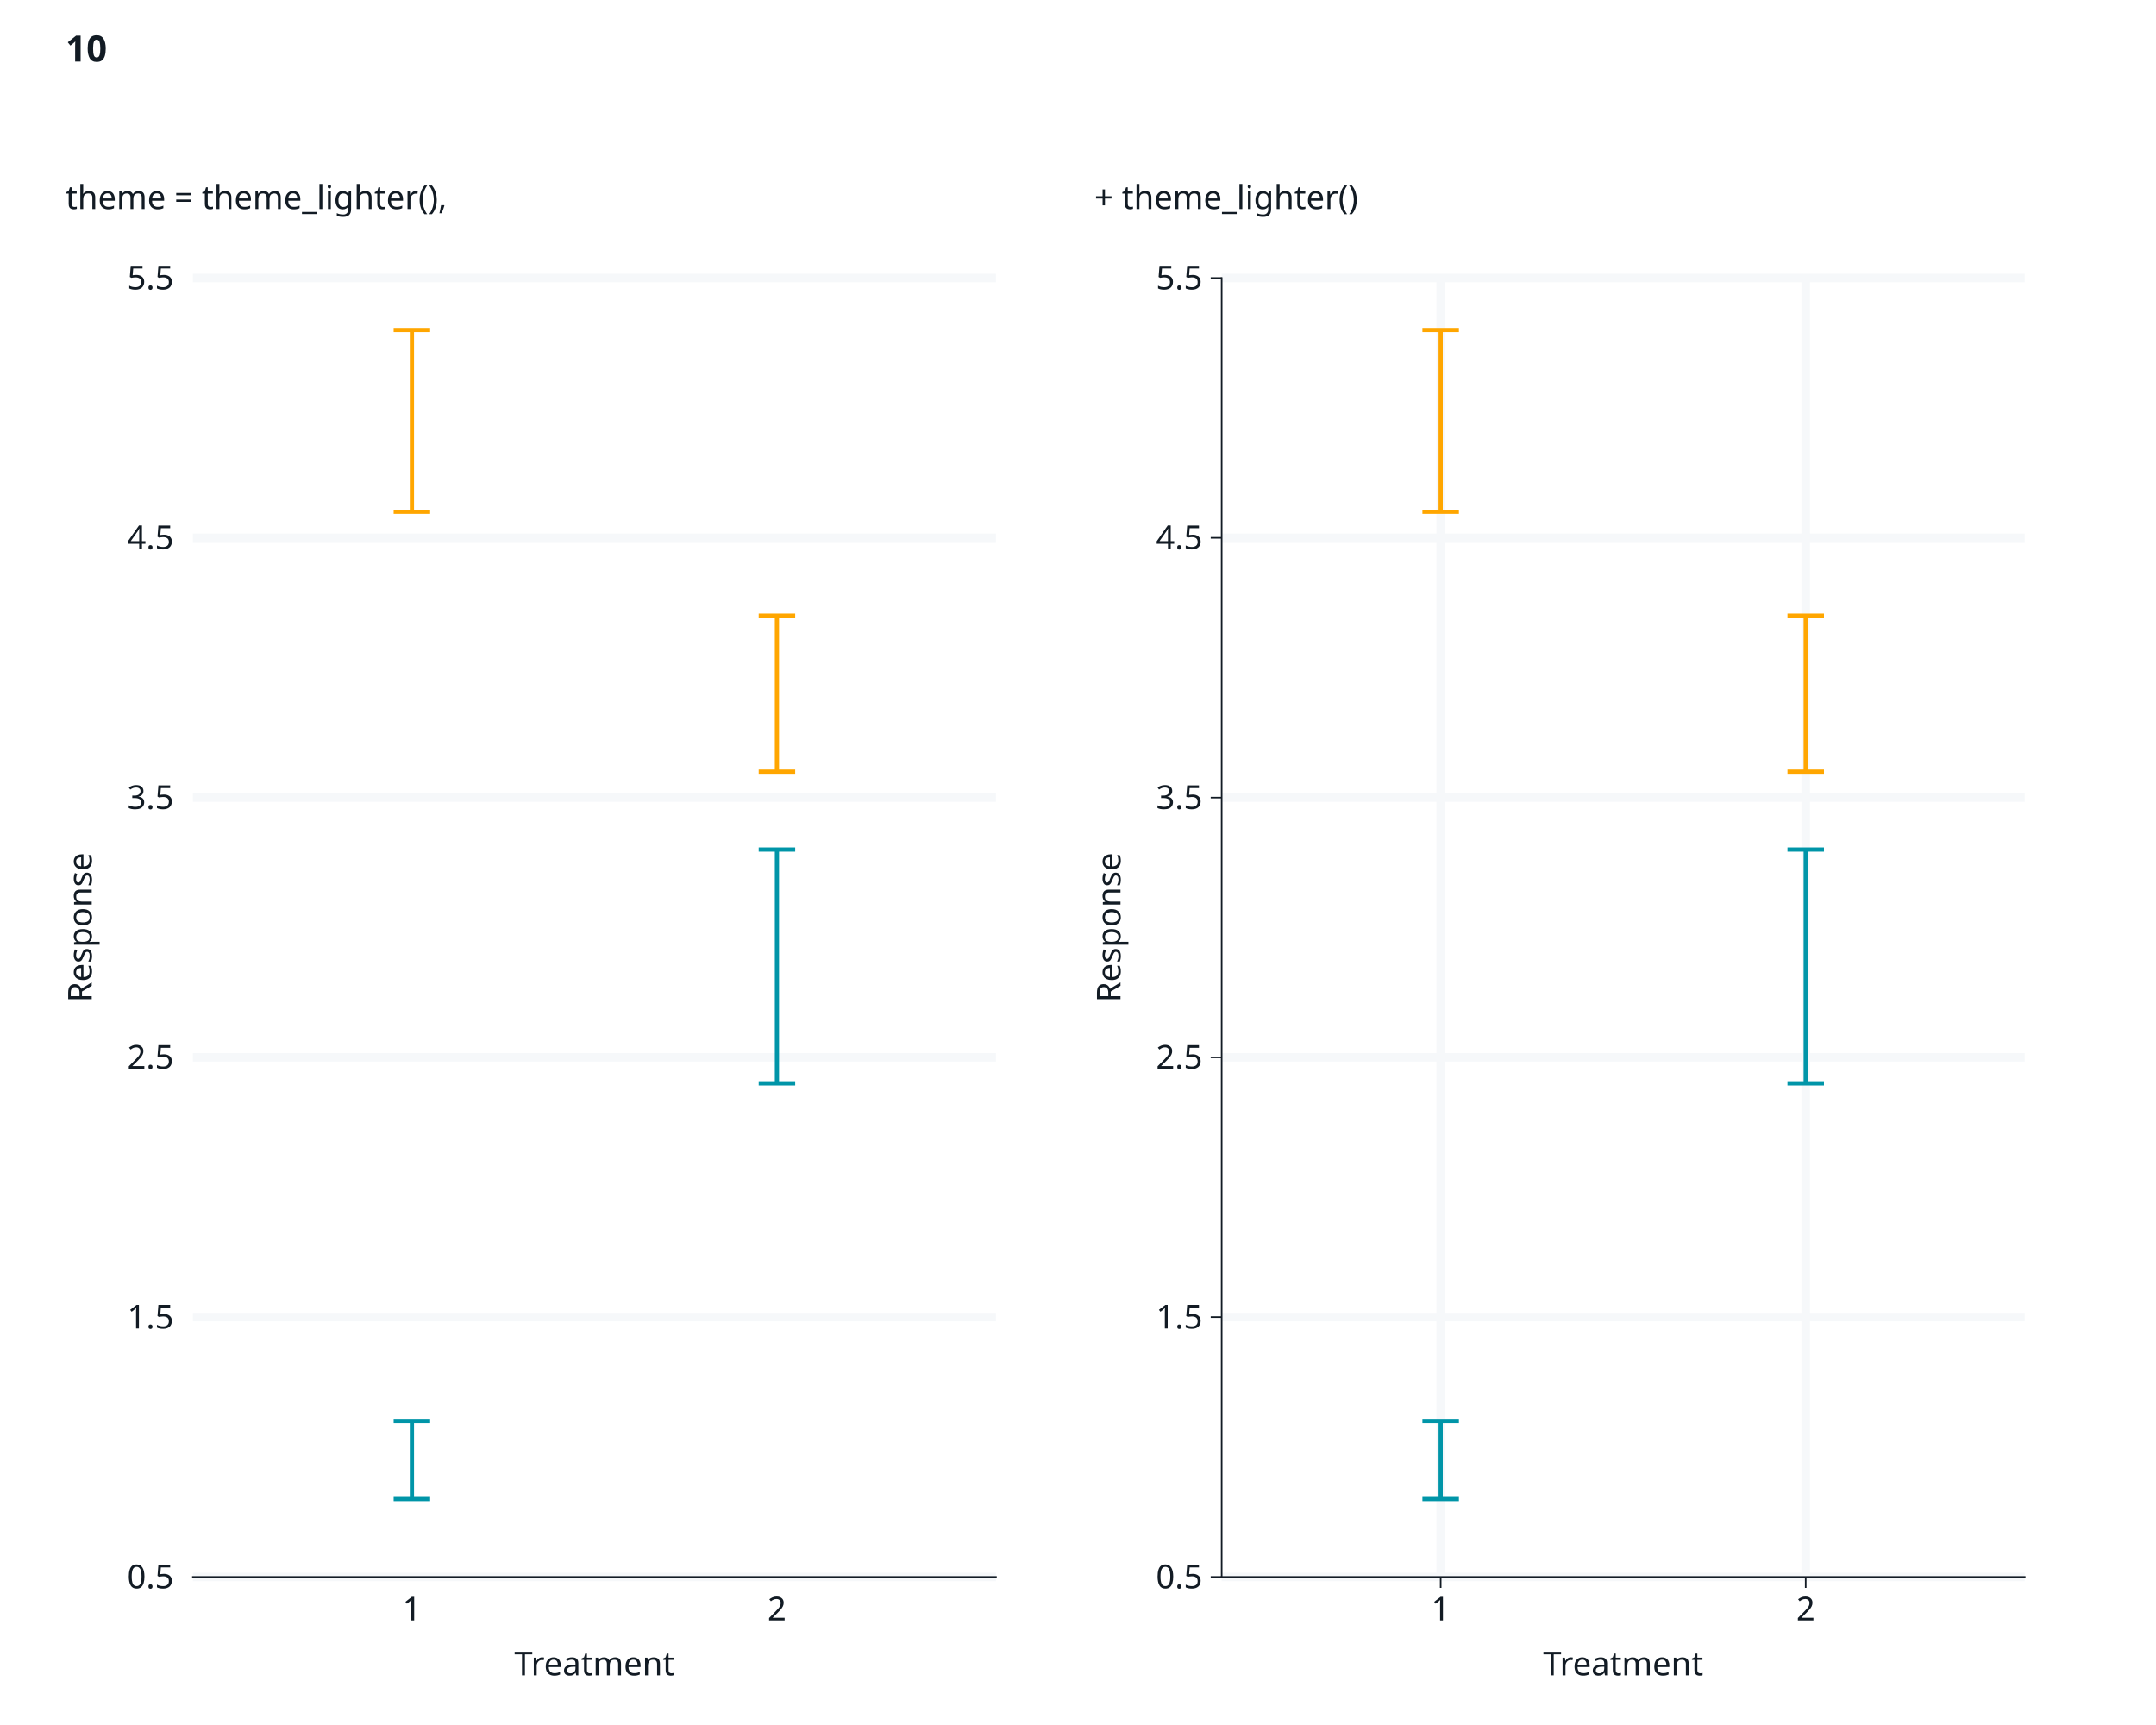
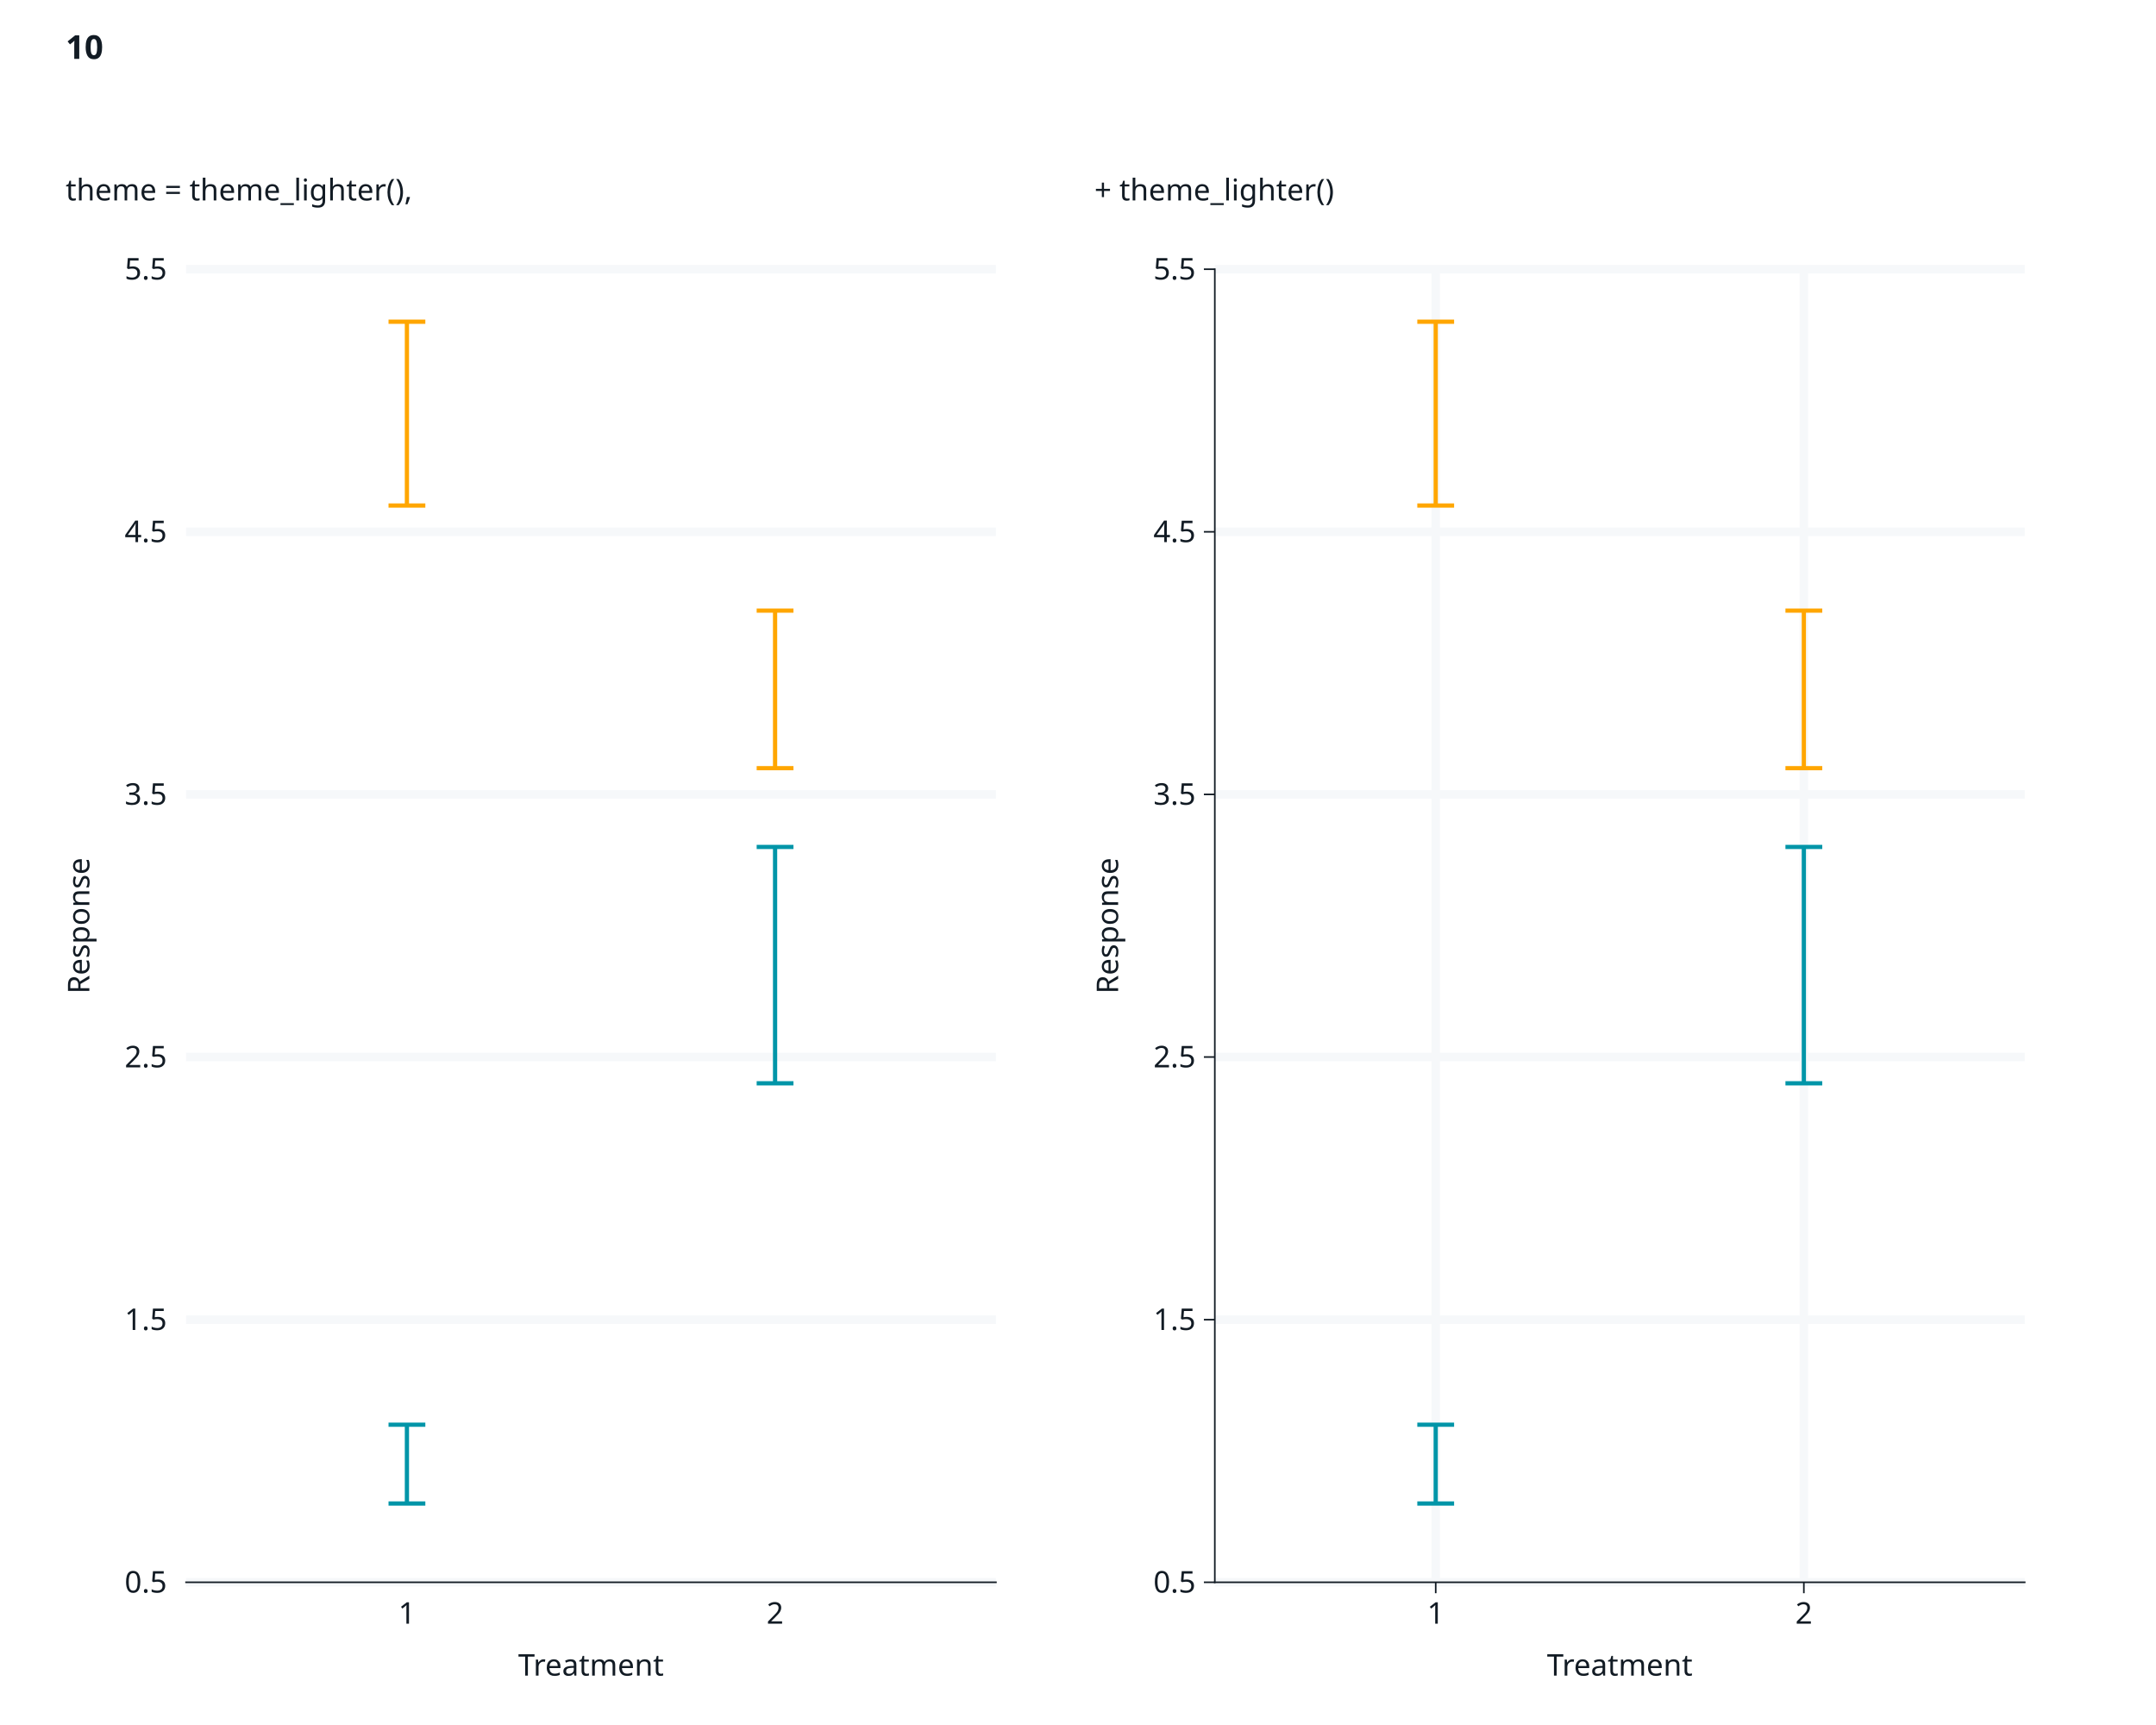
<svg xmlns="http://www.w3.org/2000/svg" class="svglite" data-engine-version="2.0" width="720.00pt" height="576.00pt" viewBox="0 0 720.00 576.00">
  <defs>
    <style type="text/css">
    .svglite line, .svglite polyline, .svglite polygon, .svglite path, .svglite rect, .svglite circle {
      fill: none;
      stroke: #000000;
      stroke-linecap: round;
      stroke-linejoin: round;
      stroke-miterlimit: 10.00;
    }
  </style>
  </defs>
  <rect width="100%" height="100%" style="stroke: none; fill: #FFFFFF;" />
  <defs>
    <clipPath id="cpMC4wMHw3MjAuMDB8MC4wMHw1NzYuMDA=">
      <rect x="0.00" y="0.00" width="720.00" height="576.00" />
    </clipPath>
  </defs>
  <g clip-path="url(#cpMC4wMHw3MjAuMDB8MC4wMHw1NzYuMDA=)">
    <rect x="0" y="0.00" width="720.00" height="576.00" style="stroke-width: 1.07; stroke: #FFFFFF; fill: #FFFFFF;" />
  </g>
  <defs>
-     <clipPath id="cpNjQuNDJ8Njc2LjE2fDkyLjg1fDUyNi41Ng==">
-       <rect x="64.42" y="92.85" width="611.75" height="433.71" />
+     <clipPath id="cpNjIuMTN8Njc2LjE2fDg5Ljg5fDUyOC4zNQ==">
+       <rect x="62.13" y="89.89" width="614.03" height="438.46" />
    </clipPath>
  </defs>
-   <g clip-path="url(#cpNjQuNDJ8Njc2LjE2fDkyLjg1fDUyNi41Ng==)">
+   <g clip-path="url(#cpNjIuMTN8Njc2LjE2fDg5Ljg5fDUyOC4zNQ==)">
</g>
  <g clip-path="url(#cpMC4wMHw3MjAuMDB8MC4wMHw1NzYuMDA=)">
</g>
  <defs>
-     <clipPath id="cpMTAuOTZ8MzU0LjUyfDQ5LjIwfDU3Mi4zOA==">
-       <rect x="10.96" y="49.20" width="343.56" height="523.19" />
+     <clipPath id="cpMTAuOTZ8MzU0LjUyfDQ4LjIxfDU3Mi4zOA==">
+       <rect x="10.96" y="48.21" width="343.56" height="524.17" />
    </clipPath>
  </defs>
-   <g clip-path="url(#cpMTAuOTZ8MzU0LjUyfDQ5LjIwfDU3Mi4zOA==)">
-     <rect x="10.96" y="49.20" width="343.56" height="523.19" style="stroke-width: 1.07; stroke: #FFFFFF; fill: #FFFFFF;" />
+   <g clip-path="url(#cpMTAuOTZ8MzU0LjUyfDQ4LjIxfDU3Mi4zOA==)">
+     <rect x="10.96" y="48.21" width="343.56" height="524.17" style="stroke-width: 1.07; stroke: #FFFFFF; fill: #FFFFFF;" />
  </g>
  <g clip-path="url(#cpMC4wMHw3MjAuMDB8MC4wMHw1NzYuMDA=)">
</g>
  <defs>
-     <clipPath id="cpMzU0LjUyfDY5OC4wOHw0OS4yMHw1NzIuMzg=">
-       <rect x="354.52" y="49.20" width="343.56" height="523.19" />
+     <clipPath id="cpMzU0LjUyfDY5OC4wOHw0OC4yMXw1NzIuMzg=">
+       <rect x="354.52" y="48.21" width="343.56" height="524.17" />
    </clipPath>
  </defs>
-   <g clip-path="url(#cpMzU0LjUyfDY5OC4wOHw0OS4yMHw1NzIuMzg=)">
-     <rect x="354.52" y="49.20" width="343.56" height="523.19" style="stroke-width: 1.07; stroke: #FFFFFF; fill: #FFFFFF;" />
+   <g clip-path="url(#cpMzU0LjUyfDY5OC4wOHw0OC4yMXw1NzIuMzg=)">
+     <rect x="354.52" y="48.21" width="343.56" height="524.17" style="stroke-width: 1.07; stroke: #FFFFFF; fill: #FFFFFF;" />
  </g>
  <g clip-path="url(#cpMC4wMHw3MjAuMDB8MC4wMHw1NzYuMDA=)">
-     <rect x="64.42" y="92.85" width="268.19" height="433.71" style="stroke-width: 1.07; stroke: #FFFFFF; fill: #FFFFFF;" />
-     <polyline points="64.42,526.56 332.60,526.56 " style="stroke-width: 2.84; stroke: #F6F8FA; stroke-linecap: butt;" />
-     <polyline points="64.42,439.82 332.60,439.82 " style="stroke-width: 2.84; stroke: #F6F8FA; stroke-linecap: butt;" />
-     <polyline points="64.42,353.07 332.60,353.07 " style="stroke-width: 2.84; stroke: #F6F8FA; stroke-linecap: butt;" />
-     <polyline points="64.42,266.33 332.60,266.33 " style="stroke-width: 2.84; stroke: #F6F8FA; stroke-linecap: butt;" />
-     <polyline points="64.42,179.59 332.60,179.59 " style="stroke-width: 2.84; stroke: #F6F8FA; stroke-linecap: butt;" />
-     <polyline points="64.42,92.85 332.60,92.85 " style="stroke-width: 2.84; stroke: #F6F8FA; stroke-linecap: butt;" />
-     <polyline points="137.56,526.56 137.56,92.85 " style="stroke-width: 2.84; stroke: none; stroke-linecap: butt;" />
-     <polyline points="259.46,526.56 259.46,92.85 " style="stroke-width: 2.84; stroke: none; stroke-linecap: butt;" />
-     <polyline points="131.46,474.51 143.65,474.51 " style="stroke-width: 1.41; stroke: #0095A8; stroke-linecap: butt;" />
-     <polyline points="137.56,474.51 137.56,500.53 " style="stroke-width: 1.41; stroke: #0095A8; stroke-linecap: butt;" />
-     <polyline points="131.46,500.53 143.65,500.53 " style="stroke-width: 1.41; stroke: #0095A8; stroke-linecap: butt;" />
-     <polyline points="131.46,110.20 143.65,110.20 " style="stroke-width: 1.41; stroke: #FFA600; stroke-linecap: butt;" />
-     <polyline points="137.56,110.20 137.56,170.91 " style="stroke-width: 1.41; stroke: #FFA600; stroke-linecap: butt;" />
-     <polyline points="131.46,170.91 143.65,170.91 " style="stroke-width: 1.41; stroke: #FFA600; stroke-linecap: butt;" />
-     <polyline points="253.37,283.68 265.56,283.68 " style="stroke-width: 1.41; stroke: #0095A8; stroke-linecap: butt;" />
-     <polyline points="259.46,283.68 259.46,361.75 " style="stroke-width: 1.41; stroke: #0095A8; stroke-linecap: butt;" />
-     <polyline points="253.37,361.75 265.56,361.75 " style="stroke-width: 1.41; stroke: #0095A8; stroke-linecap: butt;" />
-     <polyline points="253.37,205.61 265.56,205.61 " style="stroke-width: 1.41; stroke: #FFA600; stroke-linecap: butt;" />
-     <polyline points="259.46,205.61 259.46,257.66 " style="stroke-width: 1.41; stroke: #FFA600; stroke-linecap: butt;" />
-     <polyline points="253.37,257.66 265.56,257.66 " style="stroke-width: 1.41; stroke: #FFA600; stroke-linecap: butt;" />
-     <polyline points="64.42,526.56 64.42,92.85 " style="stroke-width: 0.53; stroke: none; stroke-linecap: square;" />
-     <text x="58.02" y="530.34" text-anchor="end" style="font-size: 11.00px; fill: #121B24; font-family: sans;" textLength="15.29px" lengthAdjust="spacingAndGlyphs">0.5</text>
-     <text x="58.02" y="443.60" text-anchor="end" style="font-size: 11.00px; fill: #121B24; font-family: sans;" textLength="15.29px" lengthAdjust="spacingAndGlyphs">1.5</text>
-     <text x="58.02" y="356.86" text-anchor="end" style="font-size: 11.00px; fill: #121B24; font-family: sans;" textLength="15.29px" lengthAdjust="spacingAndGlyphs">2.5</text>
-     <text x="58.02" y="270.12" text-anchor="end" style="font-size: 11.00px; fill: #121B24; font-family: sans;" textLength="15.29px" lengthAdjust="spacingAndGlyphs">3.5</text>
-     <text x="58.02" y="183.37" text-anchor="end" style="font-size: 11.00px; fill: #121B24; font-family: sans;" textLength="15.29px" lengthAdjust="spacingAndGlyphs">4.5</text>
-     <text x="58.02" y="96.63" text-anchor="end" style="font-size: 11.00px; fill: #121B24; font-family: sans;" textLength="15.29px" lengthAdjust="spacingAndGlyphs">5.5</text>
-     <polyline points="60.76,526.56 64.42,526.56 " style="stroke-width: 0.53; stroke: none; stroke-linecap: butt;" />
-     <polyline points="60.76,439.82 64.42,439.82 " style="stroke-width: 0.53; stroke: none; stroke-linecap: butt;" />
-     <polyline points="60.76,353.07 64.42,353.07 " style="stroke-width: 0.53; stroke: none; stroke-linecap: butt;" />
-     <polyline points="60.76,266.33 64.42,266.33 " style="stroke-width: 0.53; stroke: none; stroke-linecap: butt;" />
-     <polyline points="60.76,179.59 64.42,179.59 " style="stroke-width: 0.53; stroke: none; stroke-linecap: butt;" />
-     <polyline points="60.76,92.85 64.42,92.85 " style="stroke-width: 0.53; stroke: none; stroke-linecap: butt;" />
-     <polyline points="64.42,526.56 332.60,526.56 " style="stroke-width: 0.53; stroke: #121B24; stroke-linecap: square;" />
-     <polyline points="137.56,530.21 137.56,526.56 " style="stroke-width: 0.53; stroke: none; stroke-linecap: butt;" />
-     <polyline points="259.46,530.21 259.46,526.56 " style="stroke-width: 0.53; stroke: none; stroke-linecap: butt;" />
-     <text x="137.56" y="541.07" text-anchor="middle" style="font-size: 11.00px; fill: #121B24; font-family: sans;" textLength="6.12px" lengthAdjust="spacingAndGlyphs">1</text>
-     <text x="259.46" y="541.07" text-anchor="middle" style="font-size: 11.00px; fill: #121B24; font-family: sans;" textLength="6.12px" lengthAdjust="spacingAndGlyphs">2</text>
-     <text x="198.51" y="559.41" text-anchor="middle" style="font-size: 11.00px; fill: #121B24; font-family: sans;" textLength="50.13px" lengthAdjust="spacingAndGlyphs">Treatment</text>
-     <text transform="translate(30.63,309.70) rotate(-90)" text-anchor="middle" style="font-size: 11.00px; fill: #121B24; font-family: sans;" textLength="49.55px" lengthAdjust="spacingAndGlyphs">Response</text>
-     <text x="21.92" y="57.91" style="font-size: 11.00px; fill: #121B24; font-family: sans;" textLength="0.00px" lengthAdjust="spacingAndGlyphs" />
-     <text x="21.92" y="69.79" style="font-size: 11.00px; fill: #121B24; font-family: sans;" textLength="120.15px" lengthAdjust="spacingAndGlyphs">theme = theme_lighter(),</text>
-     <rect x="407.98" y="92.85" width="268.19" height="433.71" style="stroke-width: 1.07; stroke: #FFFFFF; fill: #FFFFFF;" />
-     <polyline points="407.98,526.56 676.16,526.56 " style="stroke-width: 2.84; stroke: #F6F8FA; stroke-linecap: butt;" />
-     <polyline points="407.98,439.82 676.16,439.82 " style="stroke-width: 2.84; stroke: #F6F8FA; stroke-linecap: butt;" />
-     <polyline points="407.98,353.07 676.16,353.07 " style="stroke-width: 2.84; stroke: #F6F8FA; stroke-linecap: butt;" />
-     <polyline points="407.98,266.33 676.16,266.33 " style="stroke-width: 2.84; stroke: #F6F8FA; stroke-linecap: butt;" />
-     <polyline points="407.98,179.59 676.16,179.59 " style="stroke-width: 2.84; stroke: #F6F8FA; stroke-linecap: butt;" />
-     <polyline points="407.98,92.85 676.16,92.85 " style="stroke-width: 2.84; stroke: #F6F8FA; stroke-linecap: butt;" />
-     <polyline points="481.12,526.56 481.12,92.85 " style="stroke-width: 2.84; stroke: #F6F8FA; stroke-linecap: butt;" />
-     <polyline points="603.02,526.56 603.02,92.85 " style="stroke-width: 2.84; stroke: #F6F8FA; stroke-linecap: butt;" />
-     <polyline points="475.02,474.51 487.21,474.51 " style="stroke-width: 1.41; stroke: #0095A8; stroke-linecap: butt;" />
-     <polyline points="481.12,474.51 481.12,500.53 " style="stroke-width: 1.41; stroke: #0095A8; stroke-linecap: butt;" />
-     <polyline points="475.02,500.53 487.21,500.53 " style="stroke-width: 1.41; stroke: #0095A8; stroke-linecap: butt;" />
-     <polyline points="475.02,110.20 487.21,110.20 " style="stroke-width: 1.41; stroke: #FFA600; stroke-linecap: butt;" />
-     <polyline points="481.12,110.20 481.12,170.91 " style="stroke-width: 1.41; stroke: #FFA600; stroke-linecap: butt;" />
-     <polyline points="475.02,170.91 487.21,170.91 " style="stroke-width: 1.41; stroke: #FFA600; stroke-linecap: butt;" />
-     <polyline points="596.93,283.68 609.12,283.68 " style="stroke-width: 1.41; stroke: #0095A8; stroke-linecap: butt;" />
-     <polyline points="603.02,283.68 603.02,361.75 " style="stroke-width: 1.41; stroke: #0095A8; stroke-linecap: butt;" />
-     <polyline points="596.93,361.75 609.12,361.75 " style="stroke-width: 1.41; stroke: #0095A8; stroke-linecap: butt;" />
-     <polyline points="596.93,205.61 609.12,205.61 " style="stroke-width: 1.41; stroke: #FFA600; stroke-linecap: butt;" />
-     <polyline points="603.02,205.61 603.02,257.66 " style="stroke-width: 1.41; stroke: #FFA600; stroke-linecap: butt;" />
-     <polyline points="596.93,257.66 609.12,257.66 " style="stroke-width: 1.41; stroke: #FFA600; stroke-linecap: butt;" />
-     <polyline points="407.98,526.56 407.98,92.85 " style="stroke-width: 0.53; stroke: #121B24; stroke-linecap: square;" />
-     <text x="401.58" y="530.34" text-anchor="end" style="font-size: 11.00px; fill: #121B24; font-family: sans;" textLength="15.29px" lengthAdjust="spacingAndGlyphs">0.5</text>
-     <text x="401.58" y="443.60" text-anchor="end" style="font-size: 11.00px; fill: #121B24; font-family: sans;" textLength="15.29px" lengthAdjust="spacingAndGlyphs">1.5</text>
-     <text x="401.58" y="356.86" text-anchor="end" style="font-size: 11.00px; fill: #121B24; font-family: sans;" textLength="15.29px" lengthAdjust="spacingAndGlyphs">2.5</text>
-     <text x="401.58" y="270.12" text-anchor="end" style="font-size: 11.00px; fill: #121B24; font-family: sans;" textLength="15.29px" lengthAdjust="spacingAndGlyphs">3.5</text>
-     <text x="401.58" y="183.37" text-anchor="end" style="font-size: 11.00px; fill: #121B24; font-family: sans;" textLength="15.29px" lengthAdjust="spacingAndGlyphs">4.5</text>
-     <text x="401.58" y="96.63" text-anchor="end" style="font-size: 11.00px; fill: #121B24; font-family: sans;" textLength="15.29px" lengthAdjust="spacingAndGlyphs">5.5</text>
-     <polyline points="404.32,526.56 407.98,526.56 " style="stroke-width: 0.53; stroke: #121B24; stroke-linecap: butt;" />
-     <polyline points="404.32,439.82 407.98,439.82 " style="stroke-width: 0.53; stroke: #121B24; stroke-linecap: butt;" />
-     <polyline points="404.32,353.07 407.98,353.07 " style="stroke-width: 0.53; stroke: #121B24; stroke-linecap: butt;" />
-     <polyline points="404.32,266.33 407.98,266.33 " style="stroke-width: 0.53; stroke: #121B24; stroke-linecap: butt;" />
-     <polyline points="404.32,179.59 407.98,179.59 " style="stroke-width: 0.53; stroke: #121B24; stroke-linecap: butt;" />
-     <polyline points="404.32,92.85 407.98,92.85 " style="stroke-width: 0.53; stroke: #121B24; stroke-linecap: butt;" />
-     <polyline points="407.98,526.56 676.16,526.56 " style="stroke-width: 0.53; stroke: #121B24; stroke-linecap: square;" />
-     <polyline points="481.12,530.21 481.12,526.56 " style="stroke-width: 0.53; stroke: #121B24; stroke-linecap: butt;" />
-     <polyline points="603.02,530.21 603.02,526.56 " style="stroke-width: 0.53; stroke: #121B24; stroke-linecap: butt;" />
-     <text x="481.12" y="541.07" text-anchor="middle" style="font-size: 11.00px; fill: #121B24; font-family: sans;" textLength="6.12px" lengthAdjust="spacingAndGlyphs">1</text>
-     <text x="603.02" y="541.07" text-anchor="middle" style="font-size: 11.00px; fill: #121B24; font-family: sans;" textLength="6.12px" lengthAdjust="spacingAndGlyphs">2</text>
-     <text x="542.07" y="559.41" text-anchor="middle" style="font-size: 11.00px; fill: #121B24; font-family: sans;" textLength="50.13px" lengthAdjust="spacingAndGlyphs">Treatment</text>
-     <text transform="translate(374.19,309.70) rotate(-90)" text-anchor="middle" style="font-size: 11.00px; fill: #121B24; font-family: sans;" textLength="49.55px" lengthAdjust="spacingAndGlyphs">Response</text>
-     <text x="365.48" y="57.91" style="font-size: 11.00px; fill: #121B24; font-family: sans;" textLength="0.00px" lengthAdjust="spacingAndGlyphs" />
-     <text x="365.48" y="69.79" style="font-size: 11.00px; fill: #121B24; font-family: sans;" textLength="83.46px" lengthAdjust="spacingAndGlyphs">+ theme_lighter()</text>
-     <text x="21.92" y="20.54" style="font-size: 12.10px; font-weight: bold; fill: #121B24; font-family: sans;" textLength="13.46px" lengthAdjust="spacingAndGlyphs">10</text>
+     <rect x="62.13" y="89.89" width="270.47" height="438.46" style="stroke-width: 1.07; stroke: #FFFFFF; fill: #FFFFFF;" />
+     <polyline points="62.13,528.35 332.60,528.35 " style="stroke-width: 2.84; stroke: #F6F8FA; stroke-linecap: butt;" />
+     <polyline points="62.13,440.66 332.60,440.66 " style="stroke-width: 2.84; stroke: #F6F8FA; stroke-linecap: butt;" />
+     <polyline points="62.13,352.96 332.60,352.96 " style="stroke-width: 2.84; stroke: #F6F8FA; stroke-linecap: butt;" />
+     <polyline points="62.13,265.27 332.60,265.27 " style="stroke-width: 2.84; stroke: #F6F8FA; stroke-linecap: butt;" />
+     <polyline points="62.13,177.58 332.60,177.58 " style="stroke-width: 2.84; stroke: #F6F8FA; stroke-linecap: butt;" />
+     <polyline points="62.13,89.89 332.60,89.89 " style="stroke-width: 2.84; stroke: #F6F8FA; stroke-linecap: butt;" />
+     <polyline points="135.89,528.35 135.89,89.89 " style="stroke-width: 2.84; stroke: none; stroke-linecap: butt;" />
+     <polyline points="258.84,528.35 258.84,89.89 " style="stroke-width: 2.84; stroke: none; stroke-linecap: butt;" />
+     <polyline points="129.75,475.73 142.04,475.73 " style="stroke-width: 1.41; stroke: #0095A8; stroke-linecap: butt;" />
+     <polyline points="135.89,475.73 135.89,502.04 " style="stroke-width: 1.41; stroke: #0095A8; stroke-linecap: butt;" />
+     <polyline points="129.75,502.04 142.04,502.04 " style="stroke-width: 1.41; stroke: #0095A8; stroke-linecap: butt;" />
+     <polyline points="129.75,107.42 142.04,107.42 " style="stroke-width: 1.41; stroke: #FFA600; stroke-linecap: butt;" />
+     <polyline points="135.89,107.42 135.89,168.81 " style="stroke-width: 1.41; stroke: #FFA600; stroke-linecap: butt;" />
+     <polyline points="129.75,168.81 142.04,168.81 " style="stroke-width: 1.41; stroke: #FFA600; stroke-linecap: butt;" />
+     <polyline points="252.69,282.81 264.98,282.81 " style="stroke-width: 1.41; stroke: #0095A8; stroke-linecap: butt;" />
+     <polyline points="258.84,282.81 258.84,361.73 " style="stroke-width: 1.41; stroke: #0095A8; stroke-linecap: butt;" />
+     <polyline points="252.69,361.73 264.98,361.73 " style="stroke-width: 1.41; stroke: #0095A8; stroke-linecap: butt;" />
+     <polyline points="252.69,203.89 264.98,203.89 " style="stroke-width: 1.41; stroke: #FFA600; stroke-linecap: butt;" />
+     <polyline points="258.84,203.89 258.84,256.50 " style="stroke-width: 1.41; stroke: #FFA600; stroke-linecap: butt;" />
+     <polyline points="252.69,256.50 264.98,256.50 " style="stroke-width: 1.41; stroke: #FFA600; stroke-linecap: butt;" />
+     <polyline points="62.13,528.35 62.13,89.89 " style="stroke-width: 0.53; stroke: none; stroke-linecap: square;" />
+     <text x="55.74" y="531.79" text-anchor="end" style="font-size: 10.00px; fill: #121B24; font-family: sans;" textLength="13.90px" lengthAdjust="spacingAndGlyphs">0.5</text>
+     <text x="55.74" y="444.10" text-anchor="end" style="font-size: 10.00px; fill: #121B24; font-family: sans;" textLength="13.90px" lengthAdjust="spacingAndGlyphs">1.5</text>
+     <text x="55.74" y="356.40" text-anchor="end" style="font-size: 10.00px; fill: #121B24; font-family: sans;" textLength="13.90px" lengthAdjust="spacingAndGlyphs">2.5</text>
+     <text x="55.74" y="268.71" text-anchor="end" style="font-size: 10.00px; fill: #121B24; font-family: sans;" textLength="13.90px" lengthAdjust="spacingAndGlyphs">3.5</text>
+     <text x="55.74" y="181.02" text-anchor="end" style="font-size: 10.00px; fill: #121B24; font-family: sans;" textLength="13.90px" lengthAdjust="spacingAndGlyphs">4.5</text>
+     <text x="55.74" y="93.33" text-anchor="end" style="font-size: 10.00px; fill: #121B24; font-family: sans;" textLength="13.90px" lengthAdjust="spacingAndGlyphs">5.5</text>
+     <polyline points="58.48,528.35 62.13,528.35 " style="stroke-width: 0.53; stroke: none; stroke-linecap: butt;" />
+     <polyline points="58.48,440.66 62.13,440.66 " style="stroke-width: 0.53; stroke: none; stroke-linecap: butt;" />
+     <polyline points="58.48,352.96 62.13,352.96 " style="stroke-width: 0.53; stroke: none; stroke-linecap: butt;" />
+     <polyline points="58.48,265.27 62.13,265.27 " style="stroke-width: 0.53; stroke: none; stroke-linecap: butt;" />
+     <polyline points="58.48,177.58 62.13,177.58 " style="stroke-width: 0.53; stroke: none; stroke-linecap: butt;" />
+     <polyline points="58.48,89.89 62.13,89.89 " style="stroke-width: 0.53; stroke: none; stroke-linecap: butt;" />
+     <polyline points="62.13,528.35 332.60,528.35 " style="stroke-width: 0.53; stroke: #121B24; stroke-linecap: square;" />
+     <polyline points="135.89,532.00 135.89,528.35 " style="stroke-width: 0.53; stroke: none; stroke-linecap: butt;" />
+     <polyline points="258.84,532.00 258.84,528.35 " style="stroke-width: 0.53; stroke: none; stroke-linecap: butt;" />
+     <text x="135.89" y="542.17" text-anchor="middle" style="font-size: 10.00px; fill: #121B24; font-family: sans;" textLength="5.56px" lengthAdjust="spacingAndGlyphs">1</text>
+     <text x="258.84" y="542.17" text-anchor="middle" style="font-size: 10.00px; fill: #121B24; font-family: sans;" textLength="5.56px" lengthAdjust="spacingAndGlyphs">2</text>
+     <text x="197.37" y="559.51" text-anchor="middle" style="font-size: 10.00px; fill: #121B24; font-family: sans;" textLength="45.58px" lengthAdjust="spacingAndGlyphs">Treatment</text>
+     <text transform="translate(29.84,309.12) rotate(-90)" text-anchor="middle" style="font-size: 10.00px; fill: #121B24; font-family: sans;" textLength="45.04px" lengthAdjust="spacingAndGlyphs">Response</text>
+     <text x="21.92" y="56.13" style="font-size: 10.00px; fill: #121B24; font-family: sans;" textLength="0.00px" lengthAdjust="spacingAndGlyphs" />
+     <text x="21.92" y="66.93" style="font-size: 10.00px; fill: #121B24; font-family: sans;" textLength="109.23px" lengthAdjust="spacingAndGlyphs">theme = theme_lighter(),</text>
+     <rect x="405.69" y="89.89" width="270.47" height="438.46" style="stroke-width: 1.07; stroke: #FFFFFF; fill: #FFFFFF;" />
+     <polyline points="405.69,528.35 676.16,528.35 " style="stroke-width: 2.84; stroke: #F6F8FA; stroke-linecap: butt;" />
+     <polyline points="405.69,440.66 676.16,440.66 " style="stroke-width: 2.84; stroke: #F6F8FA; stroke-linecap: butt;" />
+     <polyline points="405.69,352.96 676.16,352.96 " style="stroke-width: 2.84; stroke: #F6F8FA; stroke-linecap: butt;" />
+     <polyline points="405.69,265.27 676.16,265.27 " style="stroke-width: 2.84; stroke: #F6F8FA; stroke-linecap: butt;" />
+     <polyline points="405.69,177.58 676.16,177.58 " style="stroke-width: 2.84; stroke: #F6F8FA; stroke-linecap: butt;" />
+     <polyline points="405.69,89.89 676.16,89.89 " style="stroke-width: 2.84; stroke: #F6F8FA; stroke-linecap: butt;" />
+     <polyline points="479.46,528.35 479.46,89.89 " style="stroke-width: 2.84; stroke: #F6F8FA; stroke-linecap: butt;" />
+     <polyline points="602.40,528.35 602.40,89.89 " style="stroke-width: 2.84; stroke: #F6F8FA; stroke-linecap: butt;" />
+     <polyline points="473.31,475.73 485.60,475.73 " style="stroke-width: 1.41; stroke: #0095A8; stroke-linecap: butt;" />
+     <polyline points="479.46,475.73 479.46,502.04 " style="stroke-width: 1.41; stroke: #0095A8; stroke-linecap: butt;" />
+     <polyline points="473.31,502.04 485.60,502.04 " style="stroke-width: 1.41; stroke: #0095A8; stroke-linecap: butt;" />
+     <polyline points="473.31,107.42 485.60,107.42 " style="stroke-width: 1.41; stroke: #FFA600; stroke-linecap: butt;" />
+     <polyline points="479.46,107.42 479.46,168.81 " style="stroke-width: 1.41; stroke: #FFA600; stroke-linecap: butt;" />
+     <polyline points="473.31,168.81 485.60,168.81 " style="stroke-width: 1.41; stroke: #FFA600; stroke-linecap: butt;" />
+     <polyline points="596.25,282.81 608.55,282.81 " style="stroke-width: 1.41; stroke: #0095A8; stroke-linecap: butt;" />
+     <polyline points="602.40,282.81 602.40,361.73 " style="stroke-width: 1.41; stroke: #0095A8; stroke-linecap: butt;" />
+     <polyline points="596.25,361.73 608.55,361.73 " style="stroke-width: 1.41; stroke: #0095A8; stroke-linecap: butt;" />
+     <polyline points="596.25,203.89 608.55,203.89 " style="stroke-width: 1.41; stroke: #FFA600; stroke-linecap: butt;" />
+     <polyline points="602.40,203.89 602.40,256.50 " style="stroke-width: 1.41; stroke: #FFA600; stroke-linecap: butt;" />
+     <polyline points="596.25,256.50 608.55,256.50 " style="stroke-width: 1.41; stroke: #FFA600; stroke-linecap: butt;" />
+     <polyline points="405.69,528.35 405.69,89.89 " style="stroke-width: 0.53; stroke: #121B24; stroke-linecap: square;" />
+     <text x="399.30" y="531.79" text-anchor="end" style="font-size: 10.00px; fill: #121B24; font-family: sans;" textLength="13.90px" lengthAdjust="spacingAndGlyphs">0.5</text>
+     <text x="399.30" y="444.10" text-anchor="end" style="font-size: 10.00px; fill: #121B24; font-family: sans;" textLength="13.90px" lengthAdjust="spacingAndGlyphs">1.5</text>
+     <text x="399.30" y="356.40" text-anchor="end" style="font-size: 10.00px; fill: #121B24; font-family: sans;" textLength="13.90px" lengthAdjust="spacingAndGlyphs">2.5</text>
+     <text x="399.30" y="268.71" text-anchor="end" style="font-size: 10.00px; fill: #121B24; font-family: sans;" textLength="13.90px" lengthAdjust="spacingAndGlyphs">3.5</text>
+     <text x="399.30" y="181.02" text-anchor="end" style="font-size: 10.00px; fill: #121B24; font-family: sans;" textLength="13.90px" lengthAdjust="spacingAndGlyphs">4.5</text>
+     <text x="399.30" y="93.33" text-anchor="end" style="font-size: 10.00px; fill: #121B24; font-family: sans;" textLength="13.90px" lengthAdjust="spacingAndGlyphs">5.5</text>
+     <polyline points="402.04,528.35 405.69,528.35 " style="stroke-width: 0.53; stroke: #121B24; stroke-linecap: butt;" />
+     <polyline points="402.04,440.66 405.69,440.66 " style="stroke-width: 0.53; stroke: #121B24; stroke-linecap: butt;" />
+     <polyline points="402.04,352.96 405.69,352.96 " style="stroke-width: 0.53; stroke: #121B24; stroke-linecap: butt;" />
+     <polyline points="402.04,265.27 405.69,265.27 " style="stroke-width: 0.53; stroke: #121B24; stroke-linecap: butt;" />
+     <polyline points="402.04,177.58 405.69,177.58 " style="stroke-width: 0.53; stroke: #121B24; stroke-linecap: butt;" />
+     <polyline points="402.04,89.89 405.69,89.89 " style="stroke-width: 0.53; stroke: #121B24; stroke-linecap: butt;" />
+     <polyline points="405.69,528.35 676.16,528.35 " style="stroke-width: 0.53; stroke: #121B24; stroke-linecap: square;" />
+     <polyline points="479.46,532.00 479.46,528.35 " style="stroke-width: 0.53; stroke: #121B24; stroke-linecap: butt;" />
+     <polyline points="602.40,532.00 602.40,528.35 " style="stroke-width: 0.53; stroke: #121B24; stroke-linecap: butt;" />
+     <text x="479.46" y="542.17" text-anchor="middle" style="font-size: 10.00px; fill: #121B24; font-family: sans;" textLength="5.56px" lengthAdjust="spacingAndGlyphs">1</text>
+     <text x="602.40" y="542.17" text-anchor="middle" style="font-size: 10.00px; fill: #121B24; font-family: sans;" textLength="5.56px" lengthAdjust="spacingAndGlyphs">2</text>
+     <text x="540.93" y="559.51" text-anchor="middle" style="font-size: 10.00px; fill: #121B24; font-family: sans;" textLength="45.58px" lengthAdjust="spacingAndGlyphs">Treatment</text>
+     <text transform="translate(373.40,309.12) rotate(-90)" text-anchor="middle" style="font-size: 10.00px; fill: #121B24; font-family: sans;" textLength="45.04px" lengthAdjust="spacingAndGlyphs">Response</text>
+     <text x="365.48" y="56.13" style="font-size: 10.00px; fill: #121B24; font-family: sans;" textLength="0.00px" lengthAdjust="spacingAndGlyphs" />
+     <text x="365.48" y="66.93" style="font-size: 10.00px; fill: #121B24; font-family: sans;" textLength="75.88px" lengthAdjust="spacingAndGlyphs">+ theme_lighter()</text>
+     <text x="21.92" y="19.67" style="font-size: 11.00px; font-weight: bold; fill: #121B24; font-family: sans;" textLength="12.24px" lengthAdjust="spacingAndGlyphs">10</text>
  </g>
</svg>
